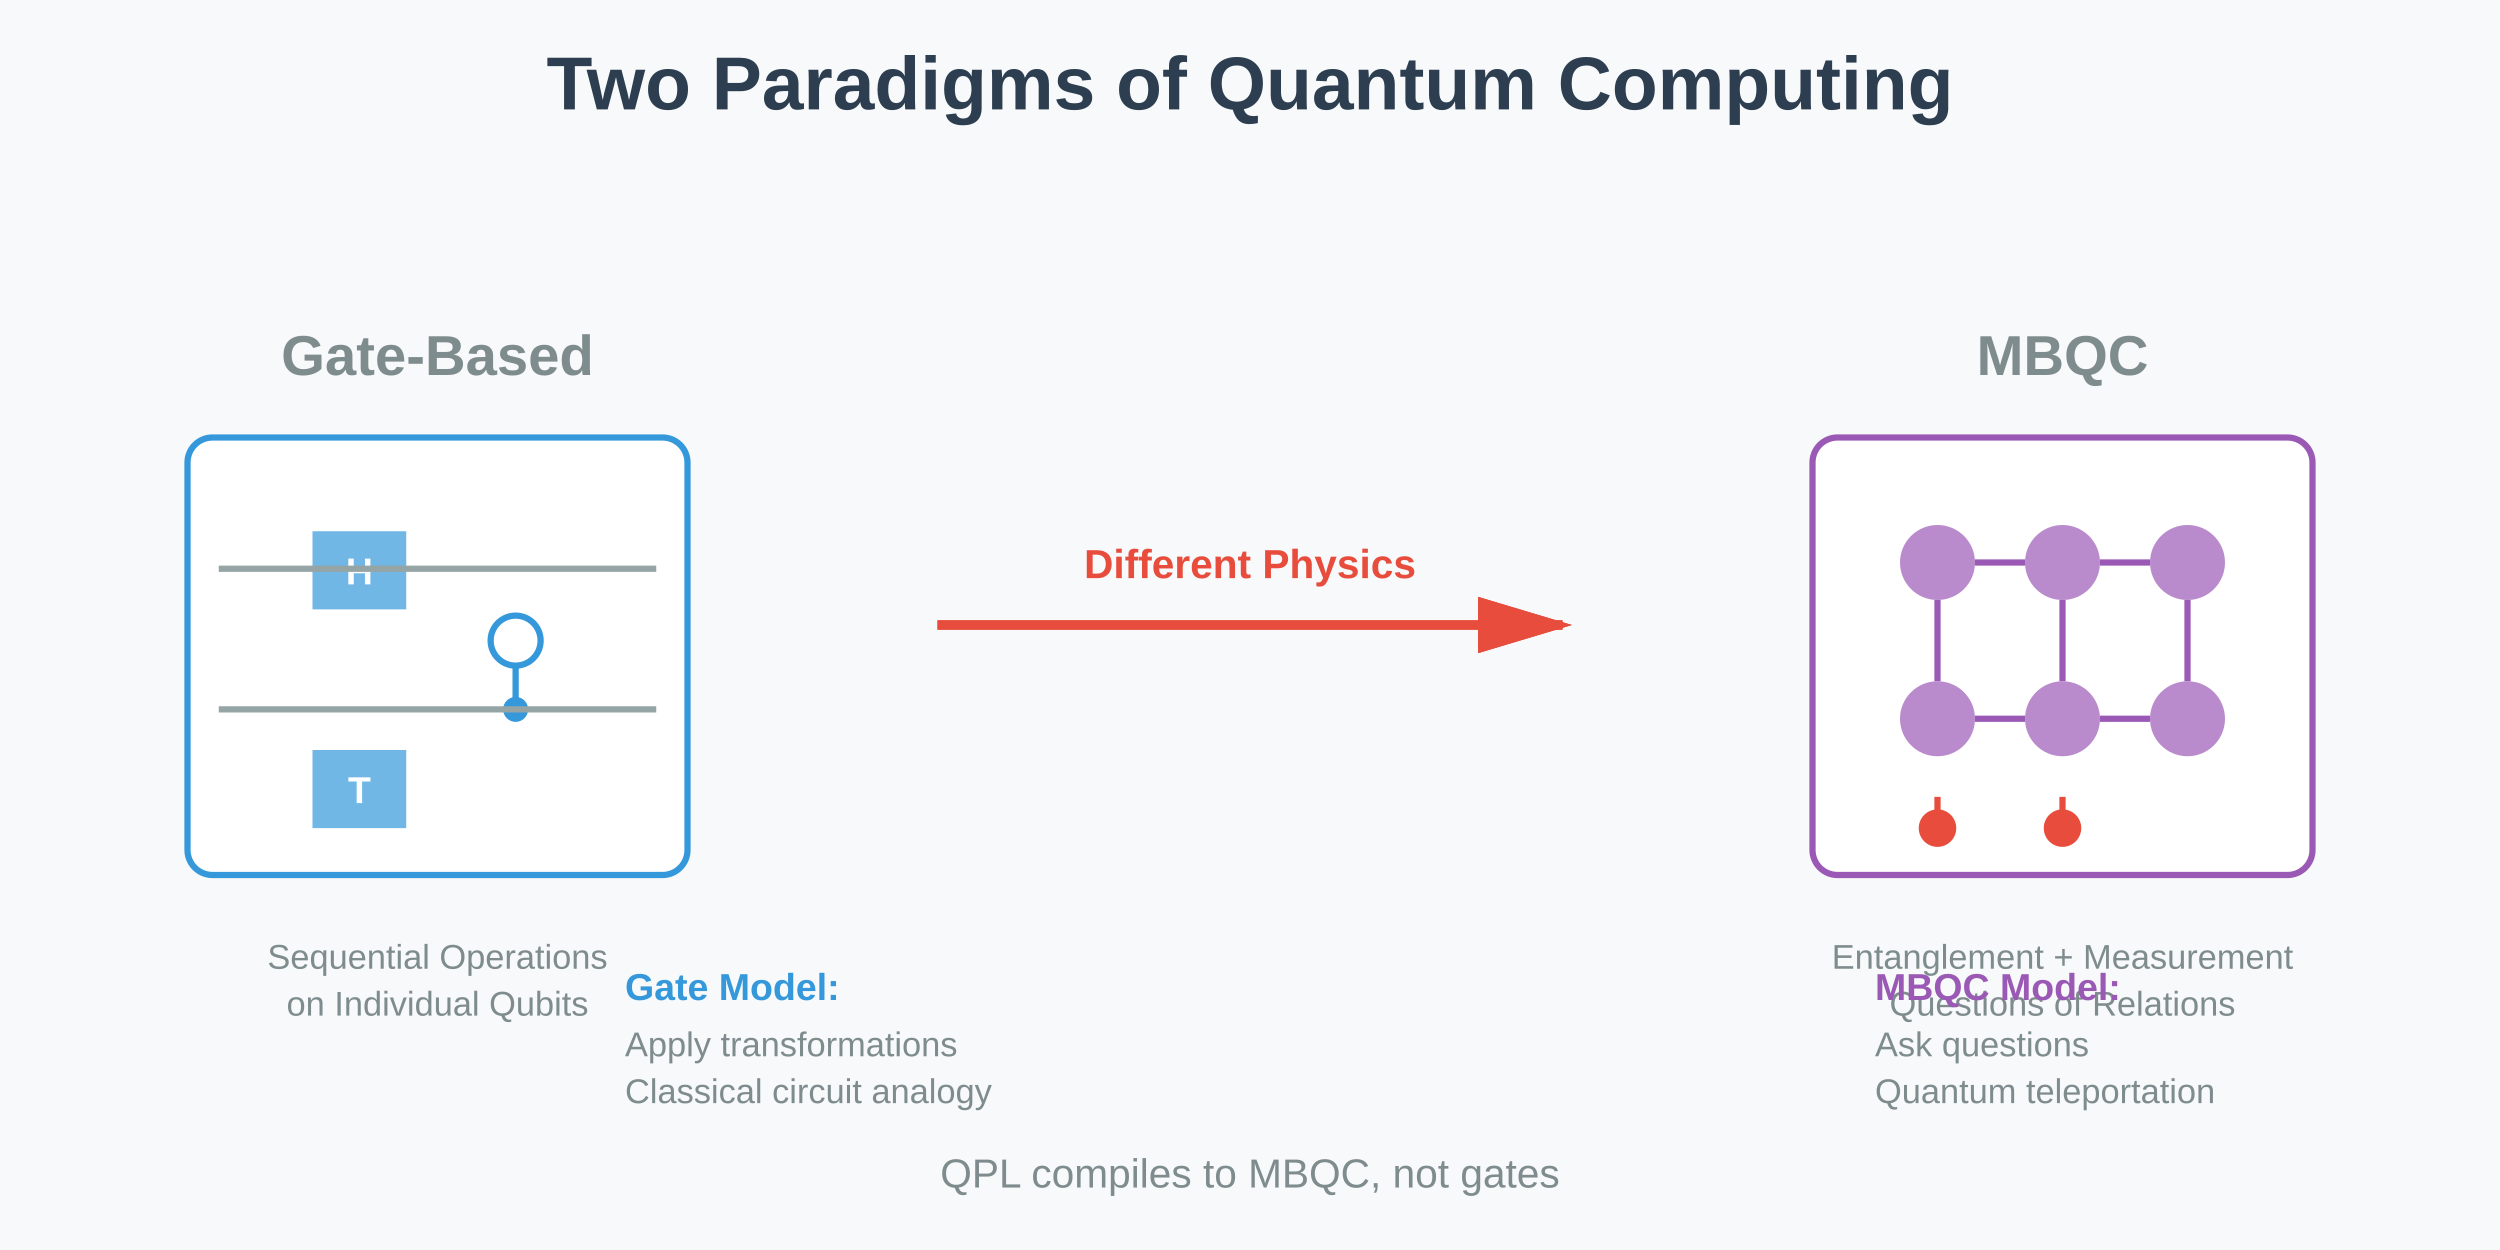
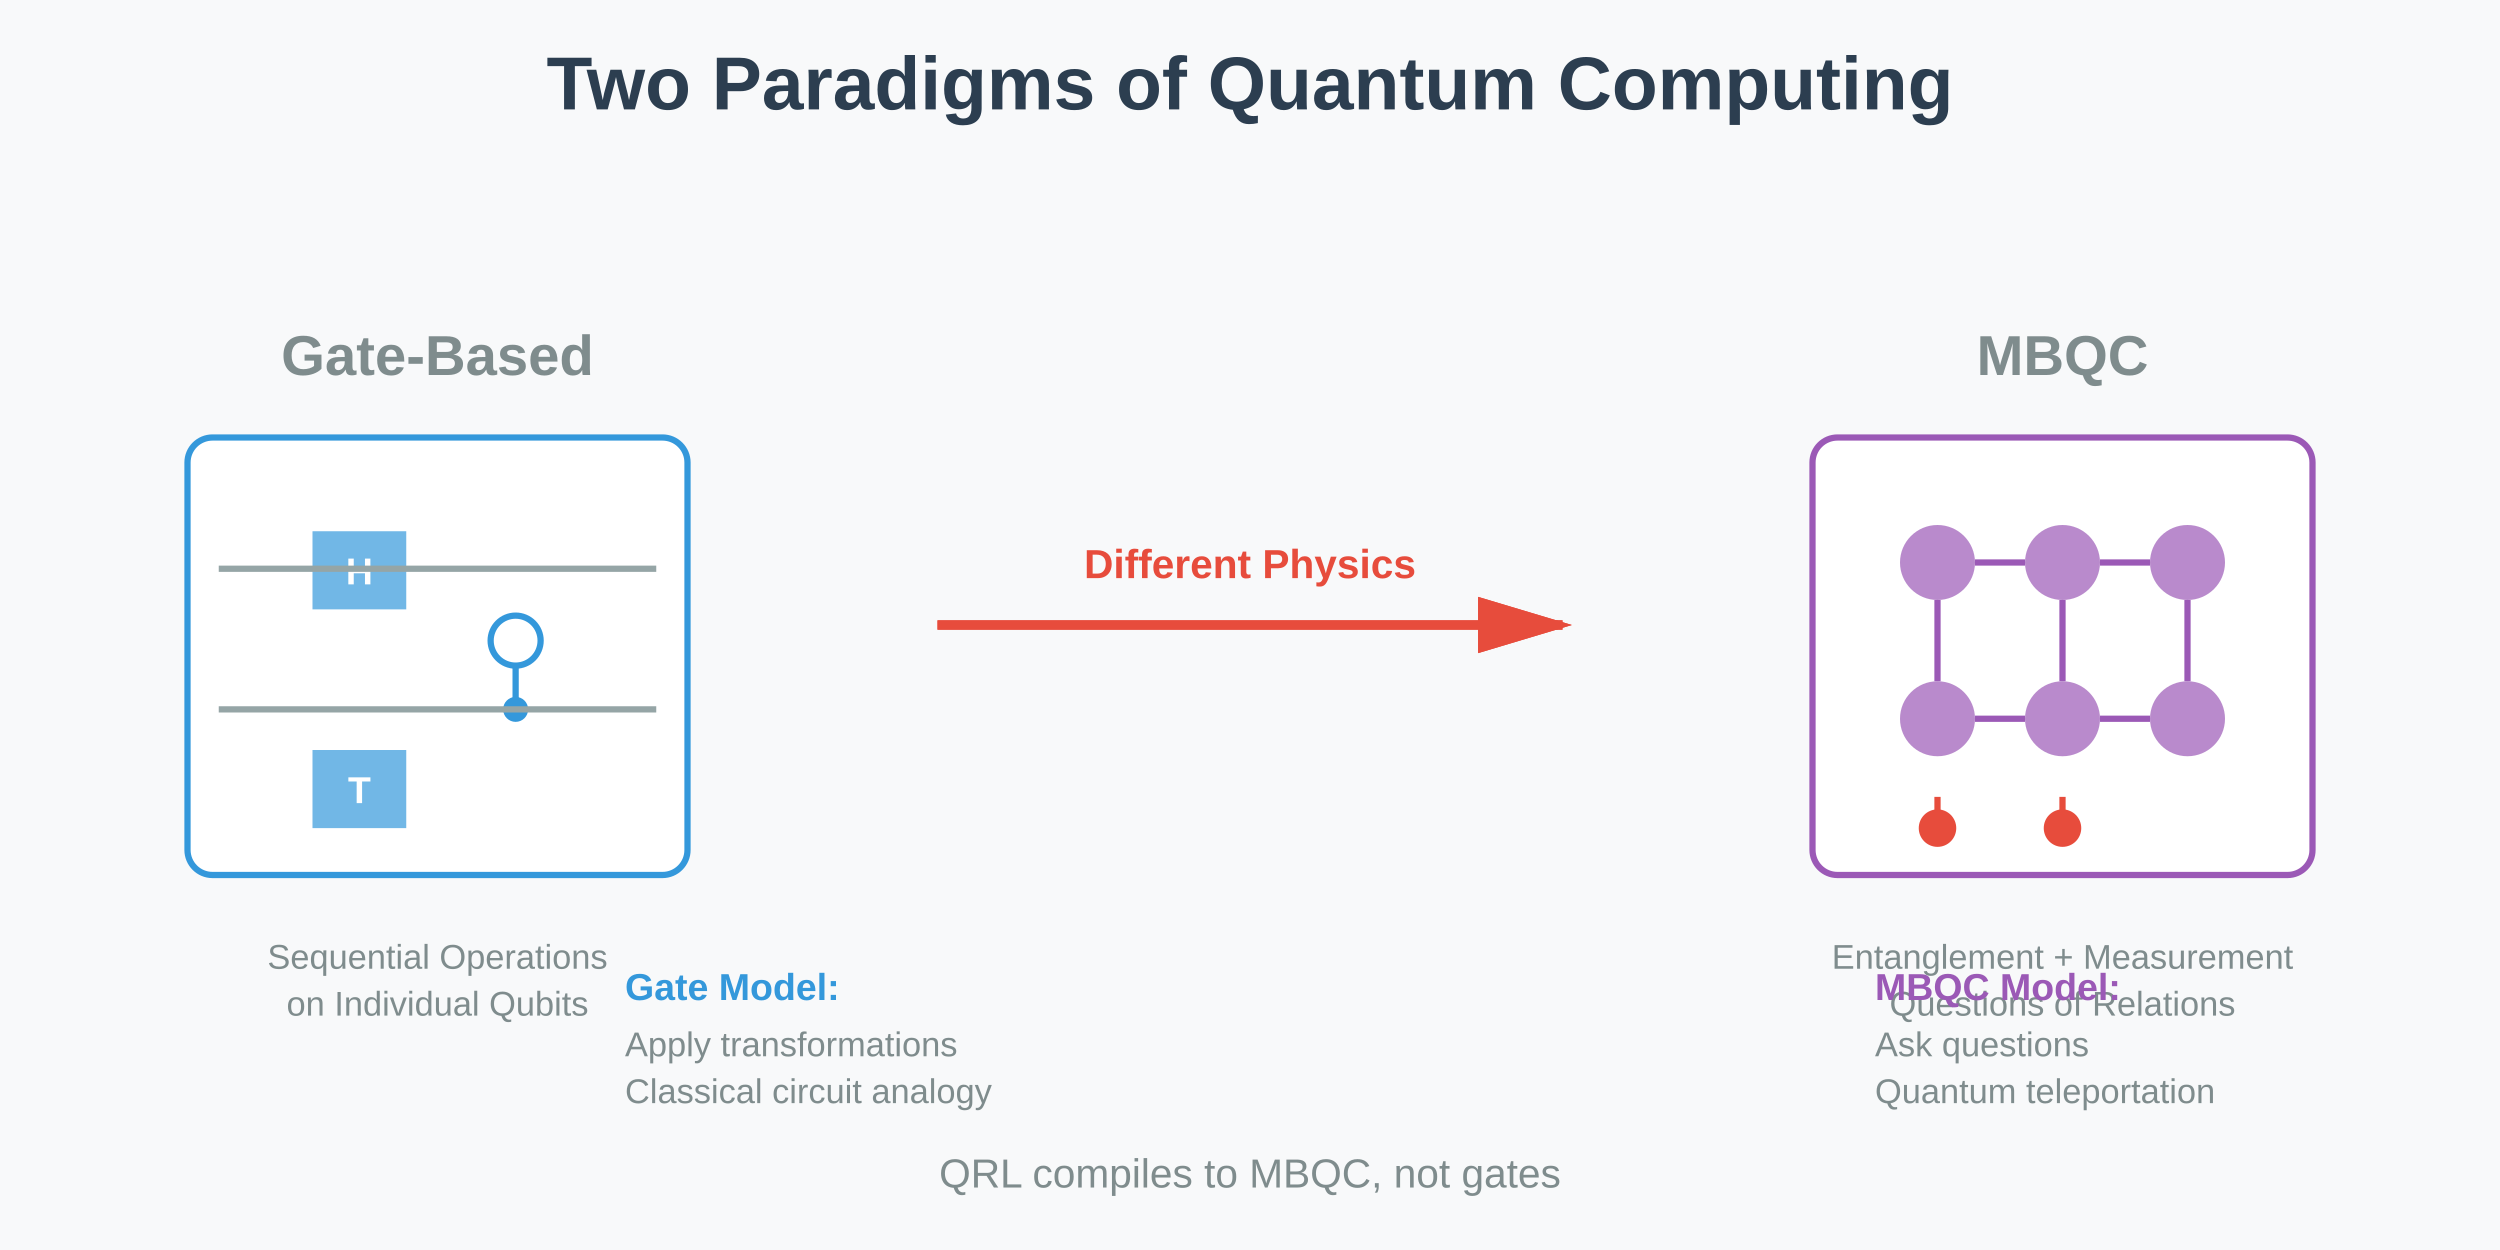
<svg xmlns="http://www.w3.org/2000/svg" viewBox="0 0 800 400">
  <rect width="800" height="400" fill="#f8f9fa" />
  <text x="400" y="35" font-family="Arial, sans-serif" font-size="24" font-weight="bold" fill="#2c3e50" text-anchor="middle">
    Two Paradigms of Quantum Computing
  </text>
  <g transform="translate(140, 120)">
    <text x="0" y="0" font-family="Arial, sans-serif" font-size="18" fill="#7f8c8d" text-anchor="middle" font-weight="bold">Gate-Based</text>
    <rect x="-80" y="20" width="160" height="140" fill="white" stroke="#3498db" stroke-width="2" rx="8" />
    <rect x="-40" y="50" width="30" height="25" fill="#3498db" opacity="0.7" />
    <text x="-25" y="67" font-family="Arial, sans-serif" font-size="12" fill="white" text-anchor="middle" font-weight="bold">H</text>
    <circle cx="25" cy="85" r="8" fill="none" stroke="#3498db" stroke-width="2" />
    <line x1="25" y1="93" x2="25" y2="107" stroke="#3498db" stroke-width="2" />
    <circle cx="25" cy="107" r="4" fill="#3498db" />
    <rect x="-40" y="120" width="30" height="25" fill="#3498db" opacity="0.7" />
    <text x="-25" y="137" font-family="Arial, sans-serif" font-size="12" fill="white" text-anchor="middle" font-weight="bold">T</text>
    <line x1="-70" y1="62" x2="70" y2="62" stroke="#95a5a6" stroke-width="2" />
    <line x1="-70" y1="107" x2="70" y2="107" stroke="#95a5a6" stroke-width="2" />
    <text x="0" y="190" font-family="Arial, sans-serif" font-size="11" fill="#7f8c8d" text-anchor="middle">Sequential Operations</text>
    <text x="0" y="205" font-family="Arial, sans-serif" font-size="11" fill="#7f8c8d" text-anchor="middle">on Individual Qubits</text>
  </g>
  <g transform="translate(400, 200)">
    <line x1="-100" y1="0" x2="100" y2="0" stroke="#e74c3c" stroke-width="3" marker-end="url(#arrowhead)" />
    <line x1="100" y1="0" x2="-100" y2="0" stroke="#e74c3c" stroke-width="3" marker-start="url(#arrowhead2)" />
    <text x="0" y="-15" font-family="Arial, sans-serif" font-size="13" font-weight="bold" fill="#e74c3c" text-anchor="middle">Different Physics</text>
  </g>
  <g transform="translate(660, 120)">
    <text x="0" y="0" font-family="Arial, sans-serif" font-size="18" fill="#7f8c8d" text-anchor="middle" font-weight="bold">MBQC</text>
    <rect x="-80" y="20" width="160" height="140" fill="white" stroke="#9b59b6" stroke-width="2" rx="8" />
    <circle cx="-40" cy="60" r="12" fill="#9b59b6" opacity="0.7" />
    <circle cx="0" cy="60" r="12" fill="#9b59b6" opacity="0.7" />
    <circle cx="40" cy="60" r="12" fill="#9b59b6" opacity="0.7" />
    <circle cx="-40" cy="110" r="12" fill="#9b59b6" opacity="0.7" />
    <circle cx="0" cy="110" r="12" fill="#9b59b6" opacity="0.7" />
    <circle cx="40" cy="110" r="12" fill="#9b59b6" opacity="0.7" />
    <line x1="-40" y1="72" x2="-40" y2="98" stroke="#9b59b6" stroke-width="2" />
    <line x1="0" y1="72" x2="0" y2="98" stroke="#9b59b6" stroke-width="2" />
    <line x1="40" y1="72" x2="40" y2="98" stroke="#9b59b6" stroke-width="2" />
    <line x1="-28" y1="60" x2="-12" y2="60" stroke="#9b59b6" stroke-width="2" />
    <line x1="12" y1="60" x2="28" y2="60" stroke="#9b59b6" stroke-width="2" />
    <line x1="-28" y1="110" x2="-12" y2="110" stroke="#9b59b6" stroke-width="2" />
    <line x1="12" y1="110" x2="28" y2="110" stroke="#9b59b6" stroke-width="2" />
    <path d="M -40 135 L -40 145" stroke="#e74c3c" stroke-width="2" marker-end="url(#measure)" />
    <path d="M 0 135 L 0 145" stroke="#e74c3c" stroke-width="2" marker-end="url(#measure)" />
    <text x="0" y="190" font-family="Arial, sans-serif" font-size="11" fill="#7f8c8d" text-anchor="middle">Entanglement + Measurement</text>
    <text x="0" y="205" font-family="Arial, sans-serif" font-size="11" fill="#7f8c8d" text-anchor="middle">Questions of Relations</text>
  </g>
  <g transform="translate(200, 320)">
    <text x="0" y="0" font-family="Arial, sans-serif" font-size="12" fill="#3498db" font-weight="bold">Gate Model:</text>
    <text x="0" y="18" font-family="Arial, sans-serif" font-size="11" fill="#7f8c8d">Apply transformations</text>
    <text x="0" y="33" font-family="Arial, sans-serif" font-size="11" fill="#7f8c8d">Classical circuit analogy</text>
  </g>
  <g transform="translate(600, 320)">
    <text x="0" y="0" font-family="Arial, sans-serif" font-size="12" fill="#9b59b6" font-weight="bold">MBQC Model:</text>
    <text x="0" y="18" font-family="Arial, sans-serif" font-size="11" fill="#7f8c8d">Ask questions</text>
    <text x="0" y="33" font-family="Arial, sans-serif" font-size="11" fill="#7f8c8d">Quantum teleportation</text>
  </g>
  <defs>
    <marker id="arrowhead" markerWidth="10" markerHeight="10" refX="9" refY="3" orient="auto">
      <polygon points="0 0, 10 3, 0 6" fill="#e74c3c" />
    </marker>
    <marker id="arrowhead2" markerWidth="10" markerHeight="10" refX="1" refY="3" orient="auto">
      <polygon points="10 0, 0 3, 10 6" fill="#e74c3c" />
    </marker>
    <marker id="measure" markerWidth="8" markerHeight="8" refX="4" refY="4" orient="auto">
      <circle cx="4" cy="4" r="3" fill="#e74c3c" />
    </marker>
  </defs>
  <text x="400" y="380" font-family="Arial, sans-serif" font-size="13" fill="#7f8c8d" text-anchor="middle">
-     QPL compiles to MBQC, not gates
+     QRL compiles to MBQC, not gates
  </text>
</svg>
